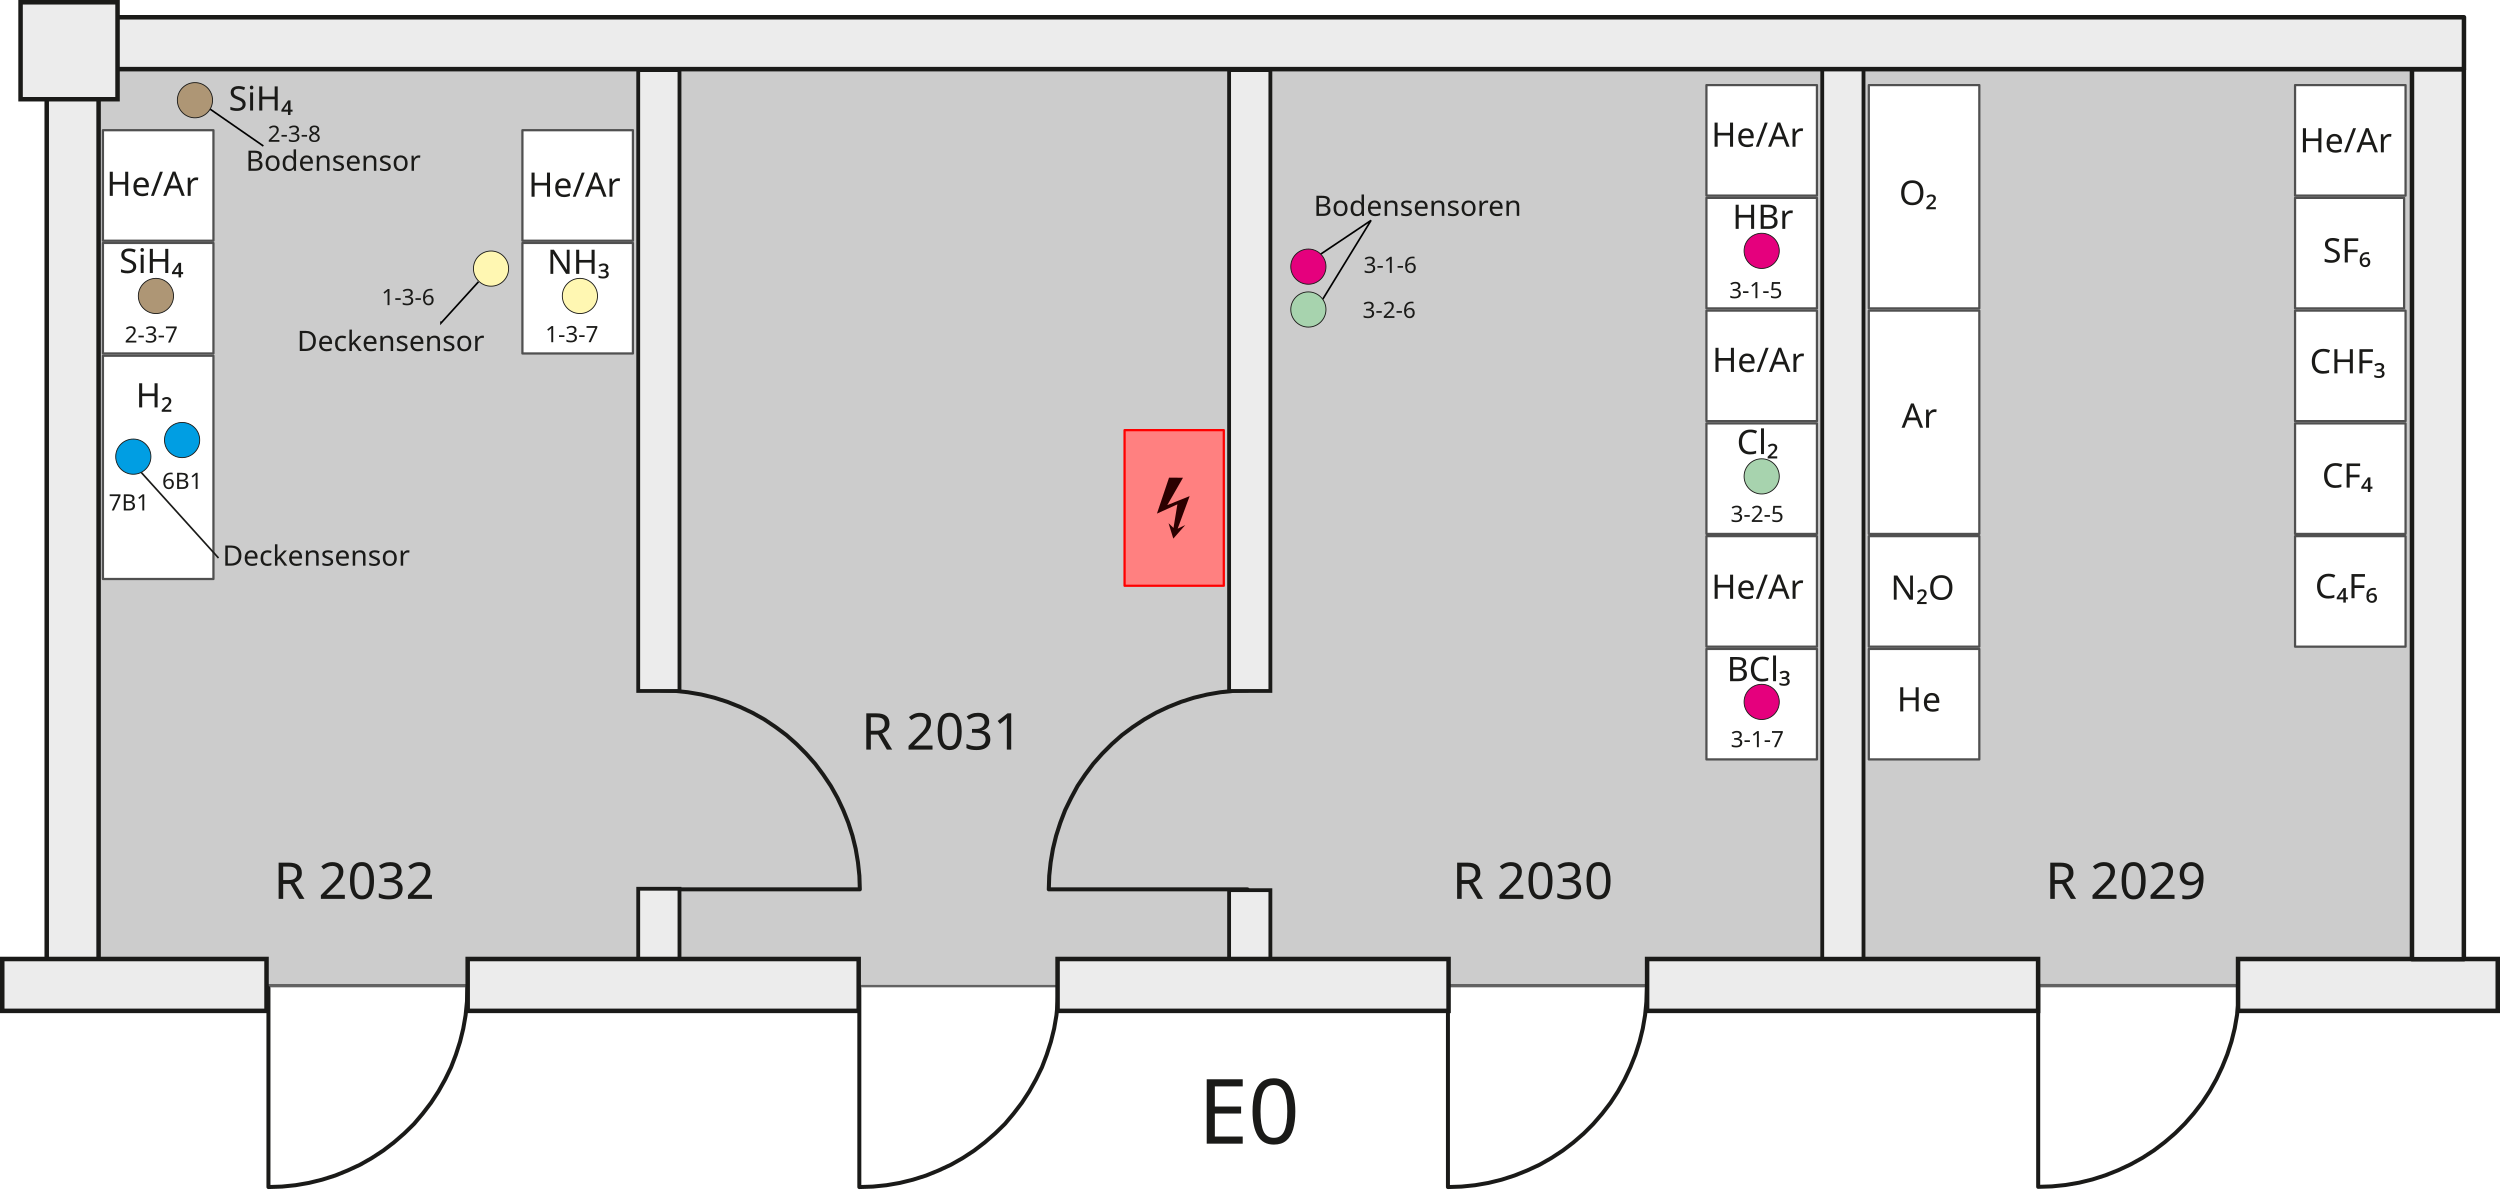
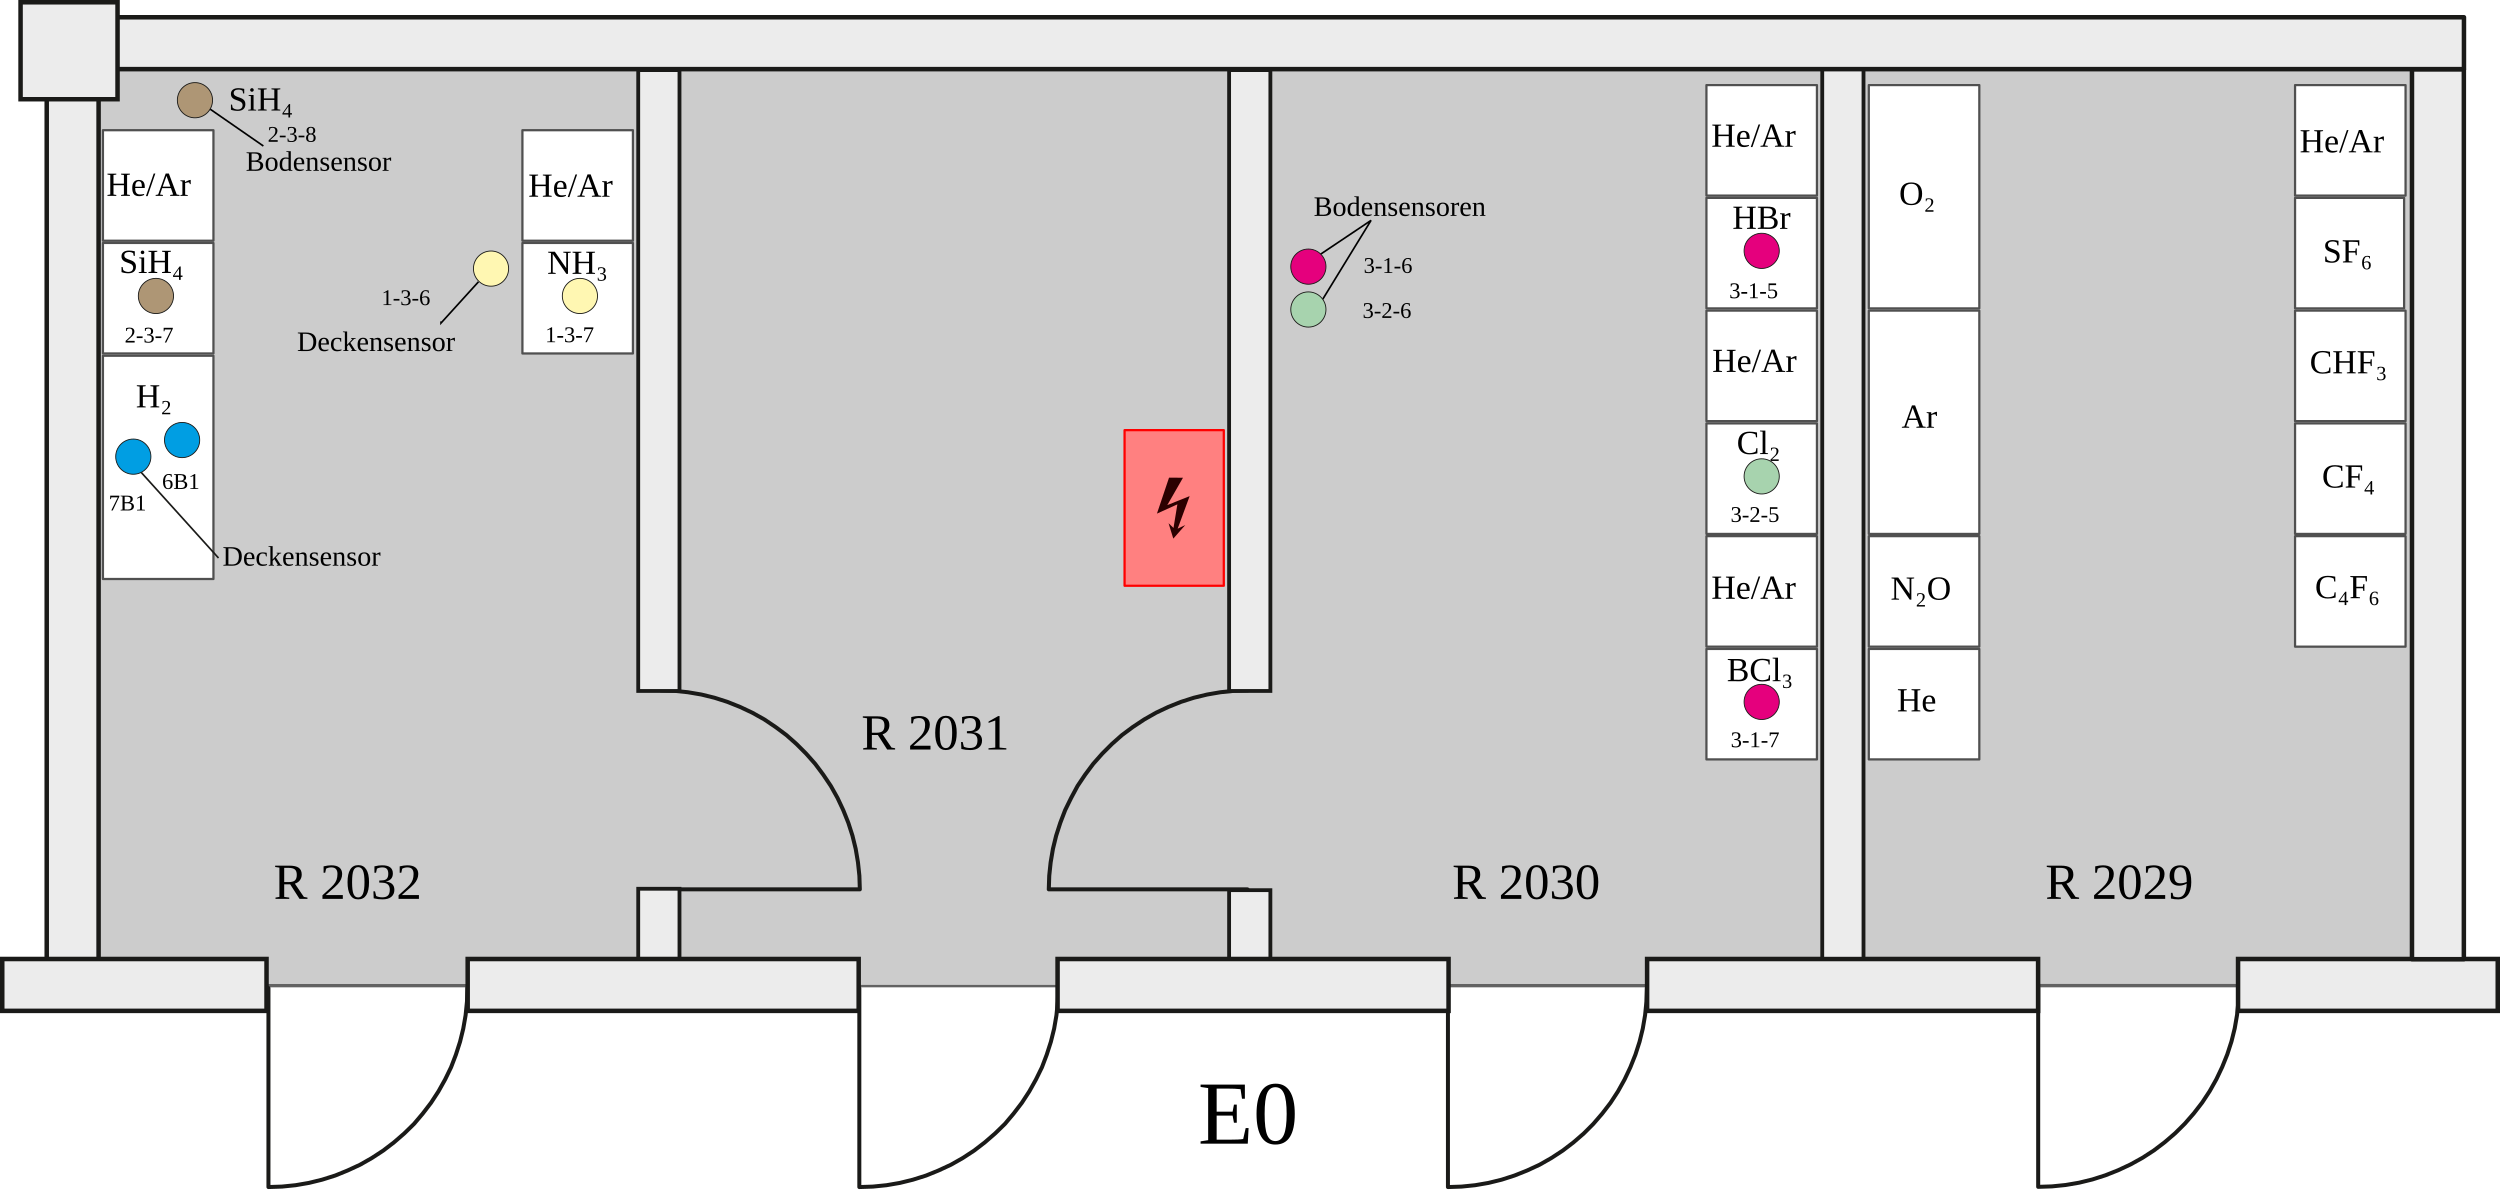
<svg xmlns="http://www.w3.org/2000/svg" xmlns:ns1="http://www.openswatchbook.org/uri/2009/osb" xmlns:xlink="http://www.w3.org/1999/xlink" height="527.233" width="1108.515" version="1.1" id="svg4136" viewBox="0 0 1108.515 527.233">
  <defs id="defs4528">
    <linearGradient ns1:paint="solid" id="linearGradient6477">
      <stop id="stop6479" offset="0" style="stop-color:#000000;stop-opacity:1;" />
    </linearGradient>
    <linearGradient ns1:paint="solid" id="linearGradient6473">
      <stop id="stop6475" offset="0" style="stop-color:#ffffff;stop-opacity:1;" />
    </linearGradient>
    <linearGradient gradientTransform="matrix(1.013289,0,0,1.144887,-15.86361,-247.7527)" gradientUnits="userSpaceOnUse" y2="290.642" x2="1081.499" y1="290.642" x1="1032.141" id="linearGradient6481" xlink:href="#linearGradient6473" />
    <linearGradient gradientTransform="matrix(1.013289,0,0,1.144889,-16.10234,-247.7434)" gradientUnits="userSpaceOnUse" y2="377.978" x2="1081.734" y1="377.978" x1="1032.377" id="linearGradient6485" xlink:href="#linearGradient6473" />
    <linearGradient gradientTransform="matrix(1.013293,0,0,1.144887,-16.19006,-247.6342)" gradientUnits="userSpaceOnUse" y2="421.556" x2="1081.816" y1="421.556" x1="1032.459" id="linearGradient6487" xlink:href="#linearGradient6473" />
    <linearGradient gradientTransform="matrix(1.013291,0,0,1.144889,-16.34344,-247.7331)" gradientUnits="userSpaceOnUse" y2="465.314" x2="1081.97" y1="465.314" x1="1032.612" id="linearGradient6489" xlink:href="#linearGradient6473" />
    <linearGradient gradientTransform="matrix(1.013289,0,0,1.14489,-11.53396,-248.0399)" gradientUnits="userSpaceOnUse" y2="509.254" x2="819.648" y1="509.254" x1="770.291" id="linearGradient6491" xlink:href="#linearGradient6473" />
    <linearGradient gradientTransform="matrix(1.013292,0,0,1.144889,-11.45245,-248.1473)" gradientUnits="userSpaceOnUse" y2="465.676" x2="819.566" y1="465.676" x1="770.208" id="linearGradient6493" xlink:href="#linearGradient6473" />
    <linearGradient gradientTransform="matrix(1.013289,0,0,1.144889,-11.05629,-248.0597)" gradientUnits="userSpaceOnUse" y2="334.582" x2="819.177" y1="334.582" x1="769.819" id="linearGradient6499" xlink:href="#linearGradient6473" />
    <linearGradient gradientTransform="matrix(1.013292,0,0,1.144889,-10.97493,-248.1677)" gradientUnits="userSpaceOnUse" y2="291.004" x2="819.094" y1="291.004" x1="769.737" id="linearGradient6501" xlink:href="#linearGradient6473" />
    <linearGradient gradientTransform="matrix(1.013292,0,0,1.133151,-12.79501,-244.7809)" gradientUnits="userSpaceOnUse" y2="313.092" x2="891.946" y1="313.092" x1="842.589" id="linearGradient6503" xlink:href="#linearGradient6473" />
    <linearGradient gradientTransform="matrix(1.013292,0,0,1.133151,-13.01084,-244.8332)" gradientUnits="userSpaceOnUse" y2="401.388" x2="892.159" y1="401.388" x1="842.802" id="linearGradient6505" xlink:href="#linearGradient6473" />
    <linearGradient gradientTransform="matrix(1.013289,0,0,1.14489,-13.02501,-250.0581)" gradientUnits="userSpaceOnUse" y2="467.344" x2="892.175" y1="467.344" x1="842.818" id="linearGradient6507" xlink:href="#linearGradient6473" />
    <linearGradient gradientTransform="matrix(1.013292,0,0,1.14489,-13.16018,-250.1805)" gradientUnits="userSpaceOnUse" y2="511.124" x2="892.307" y1="511.124" x1="842.949" id="linearGradient6509" xlink:href="#linearGradient6473" />
    <linearGradient gradientTransform="matrix(1.013289,0,0,1.144889,0.8310056,-247.067)" gradientUnits="userSpaceOnUse" y2="307.512" x2="105.77" y1="307.512" x1="56.413" id="linearGradient6515" xlink:href="#linearGradient6473" />
    <linearGradient gradientTransform="matrix(1.013289,0,0,1.144887,-5.636119,-246.781)" gradientUnits="userSpaceOnUse" y2="307.263" x2="295.713" y1="307.263" x1="246.356" id="linearGradient6517" xlink:href="#linearGradient6473" />
    <linearGradient gradientTransform="matrix(1.013292,0,0,1.144889,-5.769935,-246.9043)" gradientUnits="userSpaceOnUse" y2="351.042" x2="295.844" y1="351.042" x1="246.487" id="linearGradient6519" xlink:href="#linearGradient6473" />
    <linearGradient gradientUnits="userSpaceOnUse" y2="351.103" x2="105.954" y1="351.103" x1="56.596" id="linearGradient6511-5" xlink:href="#linearGradient6473" gradientTransform="matrix(1.013292,0,0,1.144887,0.6447852,-246.9735)" />
    <linearGradient gradientUnits="userSpaceOnUse" y2="416.951" x2="105.967" y1="416.951" x1="56.61" id="linearGradient6513-5" xlink:href="#linearGradient6473" gradientTransform="matrix(1.013292,0,0,1.133151,0.6308525,-242.4684)" />
    <linearGradient gradientUnits="userSpaceOnUse" y2="378.34" x2="819.33" y1="378.34" x1="769.973" id="linearGradient6497-0" xlink:href="#linearGradient6473" gradientTransform="matrix(1.013292,0,0,1.144889,-11.2137,-248.1575)" />
    <linearGradient gradientUnits="userSpaceOnUse" y2="421.918" x2="819.412" y1="421.918" x1="770.055" id="linearGradient6495-5" xlink:href="#linearGradient6473" gradientTransform="matrix(1.013289,0,0,1.14489,-11.29448,-248.05)" />
    <linearGradient gradientUnits="userSpaceOnUse" y2="334.221" x2="1081.581" y1="334.221" x1="1032.224" id="linearGradient6483-8" xlink:href="#linearGradient6473" gradientTransform="matrix(1,0,0,1.144889,-2.2236,-247.6456)" />
  </defs>
  <g transform="translate(-12.85894,-22.76699)" id="mainG">
-     <rect y="33.103" x="36.793" height="426.699" width="1061.545" id="Background" style="color:#000000;clip-rule:nonzero;display:inline;overflow:visible;visibility:visible;opacity:1;isolation:auto;color-interpolation:sRGB;color-interpolation-filters:linearRGB;solid-color:#000000;solid-opacity:1;fill:#cccccc;stroke:#626262;stroke-width:1.5;stroke-linecap:round;stroke-linejoin:round;stroke-miterlimit:22.926;stroke-opacity:1;color-rendering:auto;image-rendering:auto;shape-rendering:auto;text-rendering:auto;enable-background:accumulate" />
+     <rect y="33.103" x="36.793" height="426.699" width="1061.545" id="Background" style="color:#000000;clip-rule:nonzero;display:inline;overflow:visible;fill:#cccccc;stroke:#626262;stroke-width:1.5;stroke-linecap:round;stroke-linejoin:round;stroke-miterlimit:22.926;enable-background:accumulate" />
    <g id="Rooms">
-       <rect y="53.075" x="54.075" height="405.973" width="252.362" id="R2032" style="color:#000000;clip-rule:nonzero;display:inline;overflow:visible;visibility:visible;opacity:1;isolation:auto;color-interpolation:sRGB;color-interpolation-filters:linearRGB;solid-color:#000000;solid-opacity:1;fill:#cccccc;stroke:none;stroke-width:13.214;stroke-linecap:round;stroke-linejoin:round;stroke-miterlimit:4;stroke-opacity:1;color-rendering:auto;image-rendering:auto;shape-rendering:auto;text-rendering:auto;enable-background:accumulate" />
-       <rect y="54.478" x="306.853" height="405.004" width="261.8" id="R2031" style="color:#000000;clip-rule:nonzero;display:inline;overflow:visible;visibility:visible;opacity:1;isolation:auto;color-interpolation:sRGB;color-interpolation-filters:linearRGB;solid-color:#000000;solid-opacity:1;fill:#cccccc;stroke:none;stroke-width:0.734;stroke-linecap:round;stroke-linejoin:round;stroke-miterlimit:4;stroke-opacity:1;color-rendering:auto;image-rendering:auto;shape-rendering:auto;text-rendering:auto;enable-background:accumulate" />
-       <rect y="54.465" x="569.708" height="404.512" width="248.215" id="R2030" style="color:#000000;clip-rule:nonzero;display:inline;overflow:visible;visibility:visible;opacity:1;isolation:auto;color-interpolation:sRGB;color-interpolation-filters:linearRGB;solid-color:#000000;solid-opacity:1;fill:#cccccc;stroke:none;stroke-width:0.709;stroke-linecap:round;stroke-linejoin:round;stroke-miterlimit:4;stroke-opacity:1;color-rendering:auto;image-rendering:auto;shape-rendering:auto;text-rendering:auto;enable-background:accumulate" />
-       <rect y="54.413" x="841.095" height="403.768" width="241.018" id="R2029" style="color:#000000;clip-rule:nonzero;display:inline;overflow:visible;visibility:visible;opacity:1;isolation:auto;color-interpolation:sRGB;color-interpolation-filters:linearRGB;solid-color:#000000;solid-opacity:1;fill:#cccccc;stroke:none;stroke-width:0.701;stroke-linecap:round;stroke-linejoin:round;stroke-miterlimit:4;stroke-opacity:1;color-rendering:auto;image-rendering:auto;shape-rendering:auto;text-rendering:auto;enable-background:accumulate" />
+       <rect y="53.075" x="54.075" height="405.973" width="252.362" id="R2032" style="color:#000000;clip-rule:nonzero;display:inline;overflow:visible;fill:#cccccc;stroke:none;stroke-width:13.214;stroke-linecap:round;stroke-linejoin:round;stroke-miterlimit:4;enable-background:accumulate" />
+       <rect y="54.478" x="306.853" height="405.004" width="261.8" id="R2031" style="color:#000000;clip-rule:nonzero;display:inline;overflow:visible;fill:#cccccc;stroke:none;stroke-width:0.734;stroke-linecap:round;stroke-linejoin:round;stroke-miterlimit:4;enable-background:accumulate" />
+       <rect y="54.465" x="569.708" height="404.512" width="248.215" id="R2030" style="color:#000000;clip-rule:nonzero;display:inline;overflow:visible;fill:#cccccc;stroke:none;stroke-width:0.709;stroke-linecap:round;stroke-linejoin:round;stroke-miterlimit:4;enable-background:accumulate" />
+       <rect y="54.413" x="841.095" height="403.768" width="241.018" id="R2029" style="color:#000000;clip-rule:nonzero;display:inline;overflow:visible;fill:#cccccc;stroke:none;stroke-width:0.701;stroke-linecap:round;stroke-linejoin:round;stroke-miterlimit:4;enable-background:accumulate" />
    </g>
    <g id="Doors">
      <g id="g4202" transform="matrix(0,-0.8372332,-0.8507707,0,-174.2763,723.0477)">
        <path d="m 470.791,-870.226 0,0.115 -0.243,6.959 -0.733,7.074 -1.219,6.96 -1.709,6.959 -2.194,6.73 -2.683,6.592 -3.049,6.362 -3.537,6.109 -4.025,5.995 -4.268,5.65 -4.758,5.283 -5.12,5.03 -5.368,4.685 -5.732,4.203 -5.977,3.951 -6.342,3.354 -6.465,3.123 -6.708,2.526 -6.83,2.159 -6.953,1.676 -7.196,1.195 -7.075,0.735 -7.196,0.23 0,-103.54" style="fill:none;stroke:#1a1a18;stroke-width:2.116;stroke-linecap:round;stroke-linejoin:round;stroke-miterlimit:10" id="path4204" />
      </g>
      <g id="g4246" transform="matrix(0,-0.8507965,-0.8508075,0,-172.8052,728.4506)">
        <path d="m 314.47,-769.759 -7.08,0.253 -7.08,0.712 -6.961,1.195 -6.841,1.7 -6.719,2.159 -6.6,2.504 -6.361,3.124 -6.239,3.492 -5.881,3.836 -5.639,4.319 -5.401,4.548 -4.919,5.054 -4.682,5.399 -4.319,5.628 -3.841,5.881 -3.48,6.133 -3,6.478 -2.64,6.478 -2.159,6.845 -1.682,6.823 -1.199,6.96 -0.721,7.098 -0.239,7.075 103.681,0" style="fill:none;stroke:#1a1a18;stroke-width:2.087;stroke-linecap:round;stroke-linejoin:round;stroke-miterlimit:10" id="path4248" />
      </g>
      <g id="g4254" transform="matrix(0,-0.8513681,-0.8584175,0,-183.473,730.1429)">
        <path d="m 316.421,-1385.197 -7.08,0.239 -7.08,0.721 -6.96,1.199 -6.841,1.682 -6.719,2.159 -6.6,2.64 -6.361,3 -6.24,3.48 -5.88,3.841 -5.639,4.319 -5.401,4.682 -4.918,4.919 -4.682,5.401 -4.319,5.639 -3.841,5.881 -3.48,6.239 -3,6.361 -2.64,6.6 -2.159,6.719 -1.682,6.841 -1.199,6.96 -0.721,7.08 -0.239,7.08 103.681,0" style="fill:none;stroke:#1a1a18;stroke-width:2.081;stroke-linecap:round;stroke-linejoin:round;stroke-miterlimit:10" id="path4256" />
      </g>
      <g id="g4270" transform="matrix(0,-0.8509197,-0.8508747,0,-184.4705,728.04)">
        <path d="m 469.083,-576.314 -0.239,-7.076 -0.721,-6.96 -1.199,-7.076 -1.682,-6.846 -2.159,-6.73 -2.64,-6.593 -3,-6.363 -3.48,-6.225 -3.961,-5.881 -4.199,-5.651 -4.682,-5.284 -5.038,-5.031 -5.281,-4.686 -5.639,-4.204 -5.881,-3.951 -6.239,-3.492 -6.361,-2.986 -6.6,-2.641 -6.72,-2.159 -6.841,-1.677 -7.08,-1.194 -6.961,-0.735 -7.08,-0.23 0,103.672" style="fill:none;stroke:#1a1a18;stroke-width:2.086;stroke-linecap:round;stroke-linejoin:round;stroke-miterlimit:10" id="path4272" />
      </g>
      <g id="g4278" transform="matrix(0,-0.8508398,-0.8510306,0,-173.6834,714.0692)">
        <path d="m 297.554,-1077.278 -7.08,0.253 -7.08,0.712 -6.961,1.195 -6.841,1.677 -6.719,2.159 -6.6,2.642 -6.361,3.009 -6.239,3.469 -5.881,3.837 -5.639,4.341 -5.401,4.663 -4.919,4.916 -4.682,5.399 -4.318,5.651 -3.841,5.881 -3.48,6.11 -3,6.478 -2.64,6.616 -2.159,6.708 -1.682,6.846 -1.199,6.96 -0.721,7.075 -0.239,7.075 103.681,0" style="fill:none;stroke:#1a1a18;stroke-width:2.082;stroke-linecap:round;stroke-linejoin:round;stroke-miterlimit:10" id="path4280" />
      </g>
      <g id="g4286" transform="matrix(0,-0.8507726,-0.8509573,0,-173.2516,714.2812)">
        <path d="m 297.823,-462.257 -7.08,0.23 -7.08,0.712 -6.96,1.218 -6.841,1.677 -6.719,2.159 -6.6,2.527 -6.36,3.101 -6.24,3.492 -5.88,3.836 -5.639,4.319 -5.401,4.571 -4.918,5.031 -4.682,5.399 -4.319,5.651 -3.841,5.881 -3.48,6.111 -3,6.478 -2.64,6.478 -2.159,6.846 -1.681,6.845 -1.199,6.96 -0.721,7.075 -0.239,7.075 103.681,0" style="fill:none;stroke:#1a1a18;stroke-width:2.091;stroke-linecap:round;stroke-linejoin:round;stroke-miterlimit:10" id="path4288" />
      </g>
    </g>
    <g id="Cabinets">
      <path d="m 555.5,282.5 0,-69 -44,0 0,69 44,0 z" style="fill:#ff8080;stroke:#ff0000;stroke-width:1;stroke-linecap:round;stroke-linejoin:round;stroke-miterlimit:10" id="path4296" />
      <path d="m 58.5,80.5 49,0 0,49 -49,0 0,-49 z" style="fill:url(#linearGradient6515);stroke:#505050;stroke-width:1;stroke-linecap:round;stroke-linejoin:round;stroke-miterlimit:22.926" id="path4342" />
      <path d="m 58.5,130.5 49,0 0,49 -49,0 0,-49 z" style="fill:url(#linearGradient6511-5);stroke:#505050;stroke-width:1;stroke-linecap:round;stroke-linejoin:round;stroke-miterlimit:22.926" id="path4344" />
      <path d="m 244.5,80.5 49,0 0,49 -49,0 0,-49 z" style="fill:url(#linearGradient6517);stroke:#505050;stroke-width:1;stroke-linecap:round;stroke-linejoin:round;stroke-miterlimit:22.926" id="path4346" />
      <path d="m 244.5,130.5 49,0 0,49 -49,0 0,-49 z" style="fill:url(#linearGradient6519);stroke:#505050;stroke-width:1;stroke-linecap:round;stroke-linejoin:round;stroke-miterlimit:22.926" id="path4348" />
      <path d="m 58.5,180.5 49,0 0,99 -49,0 0,-99 z" style="fill:url(#linearGradient6513-5);stroke:#505050;stroke-width:1;stroke-linecap:round;stroke-linejoin:round;stroke-miterlimit:22.926" id="path4350" />
      <path d="m 769.5,60.5 49,0 0,49 -49,0 0,-49 z" style="fill:url(#linearGradient6501);stroke:#505050;stroke-width:1;stroke-linecap:round;stroke-linejoin:round;stroke-miterlimit:22.926" id="path4372" />
      <path id="path4374" style="fill:url(#linearGradient6497-0);stroke:#505050;stroke-width:1;stroke-linecap:round;stroke-linejoin:round;stroke-miterlimit:22.926" d="m 769.5,160.5 49,0 0,49 -49,0 0,-49 z" />
      <path d="m 769.5,260.5 49,0 0,49 -49,0 0,-49 z" style="fill:url(#linearGradient6493);stroke:#505050;stroke-width:1;stroke-linecap:round;stroke-linejoin:round;stroke-miterlimit:22.926" id="path4376" />
      <path d="m 769.5,110.5 49,0 0,49 -49,0 0,-49 z" style="fill:url(#linearGradient6499);stroke:#505050;stroke-width:1;stroke-linecap:round;stroke-linejoin:round;stroke-miterlimit:22.926" id="path4378" />
      <path d="m 769.5,210.5 49,0 0,49 -49,0 0,-49 z" style="fill:url(#linearGradient6495-5);stroke:#505050;stroke-width:1;stroke-linecap:round;stroke-linejoin:round;stroke-miterlimit:22.926" id="path4380" />
      <path d="m 769.5,310.5 49,0 0,49 -49,0 0,-49 z" style="fill:url(#linearGradient6491);stroke:#505050;stroke-width:1;stroke-linecap:round;stroke-linejoin:round;stroke-miterlimit:22.926" id="path4382" />
      <path d="m 1030.5,60.5 49,0 0,49 -49,0 0,-49 z" style="fill:url(#linearGradient6481);stroke:#505050;stroke-width:1;stroke-linecap:round;stroke-linejoin:round;stroke-miterlimit:22.926" id="path4408" />
      <path d="m 1030.5,160.5 49,0 0,49 -49,0 0,-49 z" style="fill:url(#linearGradient6485);stroke:#505050;stroke-width:1;stroke-linecap:round;stroke-linejoin:round;stroke-miterlimit:22.926" id="path4410" />
      <path d="m 1030.5,260.5 49,0 0,49 -49,0 0,-49 z" style="fill:url(#linearGradient6489);stroke:#505050;stroke-width:1;stroke-linecap:round;stroke-linejoin:round;stroke-miterlimit:22.926" id="path4412" />
      <path d="m 1030.5,110.5 48.357,0 0,49 -48.357,0 0,-49 z" style="fill:url(#linearGradient6483-8);stroke:#505050;stroke-width:1;stroke-linecap:round;stroke-linejoin:round;stroke-miterlimit:22.926" id="path4414" />
      <path d="m 1030.5,210.5 49,0 0,49 -49,0 0,-49 z" style="fill:url(#linearGradient6487);stroke:#505050;stroke-width:1;stroke-linecap:round;stroke-linejoin:round;stroke-miterlimit:22.926" id="path4416" />
      <path d="m 841.5,260.5 49,0 0,49 -49,0 0,-49 z" style="fill:url(#linearGradient6507);stroke:#505050;stroke-width:1;stroke-linecap:round;stroke-linejoin:round;stroke-miterlimit:22.926" id="path4438" />
      <path d="m 841.5,310.5 49,0 0,49 -49,0 0,-49 z" style="fill:url(#linearGradient6509);stroke:#505050;stroke-width:1;stroke-linecap:round;stroke-linejoin:round;stroke-miterlimit:22.926" id="path4440" />
      <path d="m 841.5,160.5 49,0 0,99 -49,0 0,-99 z" style="fill:url(#linearGradient6505);stroke:#505050;stroke-width:1;stroke-linecap:round;stroke-linejoin:round;stroke-miterlimit:22.926" id="path4442" />
      <path d="m 841.5,60.5 49,0 0,99 -49,0 0,-99 z" style="fill:url(#linearGradient6503);stroke:#505050;stroke-width:1;stroke-linecap:round;stroke-linejoin:round;stroke-miterlimit:22.926" id="path4444" />
    </g>
    <g id="Walls">
      <path id="path4218" style="fill:#ececec;stroke:#1a1a18;stroke-width:1.7;stroke-linecap:round;stroke-linejoin:miter;stroke-miterlimit:16.463" d="m 576.15,448.776 0,-31.3 -18.3,0 0,31.3 18.3,0 z" />
      <path d="m 314.15,448.15 0,-31.3 -18.3,0 0,31.3 18.3,0 z" style="fill:#ececec;stroke:#1a1a18;stroke-width:1.7;stroke-linecap:round;stroke-linejoin:miter;stroke-miterlimit:16.463" id="path4234" />
      <path d="m 33.575,60.273 23,0 0,391.149 -23,0 0,-391.149 z" style="fill:#ececec;stroke:#1a1a18;stroke-width:2;stroke-linecap:round;stroke-linejoin:miter;stroke-miterlimit:16.463" id="path4314" />
      <path d="m 220.233,448 173.367,0 0,23 -173.367,0 0,-23 z" style="fill:#ececec;stroke:#1a1a18;stroke-width:2;stroke-linecap:round;stroke-linejoin:miter;stroke-miterlimit:16.463" id="path4316" />
      <path d="m 481.792,448 173.367,0 0,23 -173.367,0 0,-23 z" style="fill:#ececec;stroke:#1a1a18;stroke-width:2;stroke-linecap:round;stroke-linejoin:miter;stroke-miterlimit:16.463" id="path4318" />
      <path d="m 743.196,448 173.367,0 0,23 -173.367,0 0,-23 z" style="fill:#ececec;stroke:#1a1a18;stroke-width:2;stroke-linecap:round;stroke-linejoin:miter;stroke-miterlimit:16.463" id="path4320" />
      <path d="m 1005.226,448 115.148,0 0,23 -115.148,0 0,-23 z" style="fill:#ececec;stroke:#1a1a18;stroke-width:2;stroke-linecap:round;stroke-linejoin:miter;stroke-miterlimit:16.463" id="path4322" />
      <path d="m 13.859,448 117.18,0 0,23 -117.18,0 0,-23 z" style="fill:#ececec;stroke:#1a1a18;stroke-width:2;stroke-linecap:round;stroke-linejoin:miter;stroke-miterlimit:16.463" id="path4324" />
      <path d="m 295.85,53.85 18.3,0 0,275.3 -18.3,0 0,-275.3 z" style="fill:#ececec;stroke:#1a1a18;stroke-width:1.7;stroke-linecap:round;stroke-linejoin:miter;stroke-miterlimit:16.463" id="path4328" />
      <path d="m 557.85,53.85 18.3,0 0,275.3 -18.3,0 0,-275.3 z" style="fill:#ececec;stroke:#1a1a18;stroke-width:1.7;stroke-linecap:round;stroke-linejoin:miter;stroke-miterlimit:16.463" id="path4332" />
      <path d="m 820.85,53.128 18.3,0 0,394.737 -18.3,0 0,-394.737 z" style="fill:#ececec;stroke:#1a1a18;stroke-width:1.7;stroke-linecap:round;stroke-linejoin:miter;stroke-miterlimit:16.463" id="path4336" />
      <path d="m 1082.344,53.454 23.001,0 0,394.615 -23.001,0 0,-394.615 z" style="fill:#ececec;stroke:#1a1a18;stroke-width:1.999;stroke-linecap:round;stroke-linejoin:round;stroke-miterlimit:16.463" id="path4340" />
-       <rect style="color:#000000;clip-rule:nonzero;display:inline;overflow:visible;visibility:visible;opacity:1;isolation:auto;color-interpolation:sRGB;color-interpolation-filters:linearRGB;solid-color:#000000;solid-opacity:1;fill:#ececec;stroke:#1a1a18;stroke-width:2;stroke-linecap:round;stroke-linejoin:round;stroke-miterlimit:16.463;stroke-opacity:1;color-rendering:auto;image-rendering:auto;shape-rendering:auto;text-rendering:auto;enable-background:accumulate" id="rect6677" width="1069.68" height="23" x="35.712" y="30.423" />
+       <rect style="color:#000000;clip-rule:nonzero;display:inline;overflow:visible;fill:#ececec;stroke:#1a1a18;stroke-width:2;stroke-linecap:round;stroke-linejoin:round;stroke-miterlimit:16.463;enable-background:accumulate" id="rect6677" width="1069.68" height="23" x="35.712" y="30.423" />
      <path d="m 64.979,66.767 0,-43 -43,0 0,43 43,0 z" style="fill:#ececec;stroke:#1a1a18;stroke-width:2;stroke-linecap:round;stroke-linejoin:miter;stroke-miterlimit:16.463" id="path4468" />
    </g>
    <g id="Labels">
      <path style="fill:#2b0000;stroke:#8e7409;stroke-width:0px;stroke-linecap:butt;stroke-linejoin:miter;stroke-opacity:1" id="lightning" d="m 531.222,234.552 -5.369,15.951 9.06,-4.106 -1.716,10.455 -2.196,-2.091 2.103,6.834 5.332,-6.044 -3.395,1.632 5.314,-14.434 -9.908,3.978 6.956,-12.126 z" />
-       <text style="font-size:15px;line-height:100%;font-family:sans-serif;text-align:start;text-anchor:start;fill:#1a1a18;stroke:none" id="text4352" x="60.069" y="109.605">
+       <text style="font-size:15px;" id="text4352" x="60.069" y="109.605">
        <tspan y="109.605" x="60.069" id="tspan6752">He/Ar</tspan>
      </text>
-       <text style="font-size:15px;line-height:100%;font-family:sans-serif;text-align:start;text-anchor:start;fill:#1a1a18;stroke:none" id="text4356" x="247.094" y="110.005">
+       <text style="font-size:15px;" id="text4356" x="247.094" y="110.005">
        <tspan y="110.005" x="247.094" id="tspan6740">He/Ar</tspan>
      </text>
-       <text style="font-size:15px;line-height:100%;font-family:sans-serif;text-align:start;text-anchor:start;fill:#1a1a18;stroke:none" id="text4360" x="65.73" y="143.805">
+       <text style="font-size:15px;" id="text4360" x="65.73" y="143.805">
        <tspan y="143.805" x="65.73" id="tspan6750">SiH₄</tspan>
      </text>
-       <text style="font-size:15px;line-height:100%;font-family:sans-serif;text-align:start;text-anchor:start;fill:#1a1a18;stroke:none" id="text4364" x="73.092" y="203.422">
-         <tspan style="font-size:15px;line-height:100%;font-family:sans-serif;text-align:start;text-anchor:start" x="73.092" y="203.422" id="tspan4366">H₂</tspan>
-       </text>
-       <text style="font-size:15px;line-height:100%;font-family:sans-serif;text-align:start;text-anchor:start;fill:#1a1a18;stroke:none" id="text4368" x="255.471" y="144.204">
+       <text style="font-size:15px;" id="text4364" x="73.092" y="203.422">
+         <tspan style="font-size:15px;line-height:100%;text-anchor:start" x="73.092" y="203.422" id="tspan4366">H₂</tspan>
+       </text>
+       <text style="font-size:15px;" id="text4368" x="255.471" y="144.204">
        <tspan y="144.204" x="255.471" id="tspan6738">NH₃</tspan>
      </text>
-       <text style="font-size:15px;line-height:100%;font-family:sans-serif;text-align:start;text-anchor:start;fill:#1a1a18;stroke:none" id="text4384" x="771.663" y="87.842">
+       <text style="font-size:15px;" id="text4384" x="771.663" y="87.842">
        <tspan y="87.842" x="771.663" id="tspan6710">He/Ar</tspan>
      </text>
-       <text style="font-size:15px;line-height:100%;font-family:sans-serif;text-align:start;text-anchor:start;fill:#1a1a18;stroke:none" id="text4388" x="772.06" y="187.695">
+       <text style="font-size:15px;" id="text4388" x="772.06" y="187.695">
        <tspan y="187.695" x="772.06" id="tspan6706">He/Ar</tspan>
      </text>
-       <text style="font-size:15px;line-height:100%;font-family:sans-serif;text-align:start;text-anchor:start;fill:#1a1a18;stroke:none" id="text4392" x="771.686" y="288.269">
+       <text style="font-size:15px;" id="text4392" x="771.686" y="288.269">
        <tspan y="288.269" x="771.686" id="tspan6712">He/Ar</tspan>
      </text>
-       <text style="font-style:normal;font-variant:normal;font-weight:normal;font-stretch:normal;font-size:15px;line-height:100%;font-family:sans-serif;-inkscape-font-specification:'sans-serif, Normal';text-align:start;writing-mode:lr-tb;text-anchor:start;fill:#1a1a18;stroke:none" id="text4396" x="778.535" y="324.802">
+       <text style="font-size:15px;" id="text4396" x="778.535" y="324.802">
        <tspan id="tspan3662" x="778.535" y="324.802">BCl₃</tspan>
      </text>
-       <text style="font-size:15px;line-height:100%;font-family:sans-serif;text-align:start;text-anchor:start;fill:#1a1a18;stroke:none" id="text4400" x="782.942" y="224.101">
+       <text style="font-size:15px;" id="text4400" x="782.942" y="224.101">
        <tspan y="224.101" x="782.942" id="tspan6704">Cl₂</tspan>
      </text>
-       <text style="font-size:15px;line-height:100%;font-family:sans-serif;text-align:start;text-anchor:start;fill:#1a1a18;stroke:none" id="text4404" x="781.002" y="124.244">
+       <text style="font-size:15px;" id="text4404" x="781.002" y="124.244">
        <tspan y="124.244" x="781.002" id="tspan4542">HBr</tspan>
      </text>
-       <text style="font-size:15px;line-height:100%;font-family:sans-serif;text-align:start;text-anchor:start;fill:#1a1a18;stroke:none" id="text4418" x="1032.531" y="90.323">
+       <text style="font-size:15px;" id="text4418" x="1032.531" y="90.323">
        <tspan y="90.323" x="1032.531" id="tspan6734">He/Ar</tspan>
      </text>
-       <text style="font-size:15px;line-height:100%;font-family:sans-serif;text-align:start;text-anchor:start;fill:#1a1a18;stroke:none" id="text4422" x="1037.004" y="188.315">
+       <text style="font-size:15px;" id="text4422" x="1037.004" y="188.315">
        <tspan y="188.315" x="1037.004" id="tspan6730">CHF₃</tspan>
      </text>
-       <text style="font-size:15px;line-height:100%;font-family:sans-serif;text-align:start;text-anchor:start;fill:#1a1a18;stroke:none" id="text4426" x="1039.331" y="288.024">
+       <text style="font-size:15px;" id="text4426" x="1039.331" y="288.024">
        <tspan y="288.024" x="1039.331" id="tspan6726">C₄F₆</tspan>
      </text>
-       <text style="font-size:15px;line-height:100%;font-family:sans-serif;text-align:start;text-anchor:start;fill:#1a1a18;stroke:none" id="text4430" x="1042.439" y="238.962">
+       <text style="font-size:15px;" id="text4430" x="1042.439" y="238.962">
        <tspan y="238.962" x="1042.439" id="tspan6728">CF₄</tspan>
      </text>
-       <text style="font-size:15px;line-height:100%;font-family:sans-serif;text-align:start;text-anchor:start;fill:#1a1a18;stroke:none" id="text4434" x="1042.853" y="139.146">
+       <text style="font-size:15px;" id="text4434" x="1042.853" y="139.146">
        <tspan y="139.146" x="1042.853" id="tspan6732">SF₆</tspan>
      </text>
-       <text style="font-size:15px;line-height:100%;font-family:sans-serif;text-align:start;text-anchor:start;fill:#1a1a18;stroke:none" id="text4446" x="851.134" y="288.669">
+       <text style="font-size:15px;" id="text4446" x="851.134" y="288.669">
        <tspan y="288.669" x="851.134" id="tspan6720">N₂O</tspan>
      </text>
-       <text style="font-size:15px;line-height:100%;font-family:sans-serif;text-align:start;text-anchor:start;fill:#1a1a18;stroke:none" id="text4450" x="853.969" y="338.203">
+       <text style="font-size:15px;" id="text4450" x="853.969" y="338.203">
        <tspan y="338.203" x="853.969" id="tspan6718">He</tspan>
      </text>
-       <text style="font-size:15px;line-height:100%;font-family:sans-serif;text-align:start;text-anchor:start;fill:#1a1a18;stroke:none" id="text4454" x="854.919" y="113.597">
+       <text style="font-size:15px;" id="text4454" x="854.919" y="113.597">
        <tspan y="113.597" x="854.919" id="tspan6724">O₂</tspan>
      </text>
-       <text style="font-size:15px;line-height:100%;font-family:sans-serif;text-align:start;text-anchor:start;fill:#1a1a18;stroke:none" id="text4458" x="856.023" y="212.429">
+       <text style="font-size:15px;" id="text4458" x="856.023" y="212.429">
        <tspan y="212.429" x="856.023" id="tspan6722">Ar</tspan>
      </text>
      <g transform="translate(-4.035311,-181.3217)" id="SensorTypes">
-         <text y="299.811" x="599.387" id="text4480" style="font-size:12.5px;line-height:100%;font-family:sans-serif;text-align:start;text-anchor:start;fill:#1a1a18;stroke:none">
+         <text y="299.811" x="599.387" id="text4480" style="font-size:12.5px;">
          <tspan id="tspan6533" x="599.387" y="299.811">Bodensensoren</tspan>
        </text>
-         <text y="279.811" x="125.857" id="text4516" style="font-size:12.5px;line-height:100%;font-family:sans-serif;text-align:start;text-anchor:start;fill:#1a1a18;stroke:none">
+         <text y="279.811" x="125.857" id="text4516" style="font-size:12.5px;">
          <tspan id="tspan6537" x="125.857" y="279.811">Bodensensor</tspan>
        </text>
-         <text y="454.908" x="115.573" id="text4528" style="font-size:12.5px;line-height:100%;font-family:sans-serif;text-align:start;text-anchor:start;fill:#1a1a18;stroke:none">
+         <text y="454.908" x="115.573" id="text4528" style="font-size:12.5px;">
          <tspan y="454.908" x="115.573" id="tspan6545">Deckensensor</tspan>
        </text>
-         <text y="359.731" x="148.599" id="text4888" style="font-size:12.5px;line-height:100%;font-family:sans-serif;text-align:start;text-anchor:start;fill:#1a1a18;stroke:none">
+         <text y="359.731" x="148.599" id="text4888" style="font-size:12.5px;">
          <tspan y="359.731" x="148.599" id="tspan6744">Deckensensor</tspan>
        </text>
      </g>
      <g transform="translate(-4.035311,-181.3217)" id="SensorLabels">
-         <text y="325.102" x="621.526" id="text4484" style="font-size:10px;line-height:100%;font-family:sans-serif;text-align:start;text-anchor:start;fill:#1a1a18;stroke:none">
+         <text y="325.102" x="621.526" id="text4484" style="font-size:10px;">
          <tspan y="325.102" x="621.526" id="tspan6698">3-1-6</tspan>
        </text>
-         <text y="345.074" x="621.056" id="text4488" style="font-size:10px;line-height:100%;font-family:sans-serif;text-align:start;text-anchor:start;fill:#1a1a18;stroke:none">
+         <text y="345.074" x="621.056" id="text4488" style="font-size:10px;">
          <tspan y="345.074" x="621.056" id="tspan6696">3-2-6</tspan>
        </text>
-         <text y="336.308" x="783.639" id="text4492" style="font-size:10px;line-height:100%;font-family:sans-serif;text-align:start;text-anchor:start;fill:#1a1a18;stroke:none">
+         <text y="336.308" x="783.639" id="text4492" style="font-size:10px;">
          <tspan y="336.308" x="783.639" id="tspan6758">3-1-5</tspan>
        </text>
-         <text y="435.526" x="784.23" id="text4496" style="font-size:10px;line-height:100%;font-family:sans-serif;text-align:start;text-anchor:start;fill:#1a1a18;stroke:none">
+         <text y="435.526" x="784.23" id="text4496" style="font-size:10px;">
          <tspan y="435.526" x="784.23" id="tspan6702">3-2-5</tspan>
        </text>
-         <text y="535.403" x="784.286" id="text4500" style="font-size:10px;line-height:100%;font-family:sans-serif;text-align:start;text-anchor:start;fill:#1a1a18;stroke:none">
+         <text y="535.403" x="784.286" id="text4500" style="font-size:10px;">
          <tspan y="535.403" x="784.286" id="tspan6716">3-1-7</tspan>
        </text>
-         <text y="266.971" x="135.578" id="text4520" style="font-size:10px;line-height:100%;font-family:sans-serif;text-align:start;text-anchor:start;fill:#1a1a18;stroke:none">
+         <text y="266.971" x="135.578" id="text4520" style="font-size:10px;">
          <tspan y="266.971" x="135.578" id="tspan6746">2-3-8</tspan>
        </text>
-         <text y="355.976" x="72.147" id="text4524" style="font-size:10px;line-height:100%;font-family:sans-serif;text-align:start;text-anchor:start;fill:#1a1a18;stroke:none">
+         <text y="355.976" x="72.147" id="text4524" style="font-size:10px;">
          <tspan y="355.976" x="72.147" id="tspan6748">2-3-7</tspan>
        </text>
-         <text y="430.419" x="65.095" id="text4532" style="font-size:10px;line-height:100%;font-family:sans-serif;text-align:start;text-anchor:start;fill:#1a1a18;stroke:none">
+         <text y="430.419" x="65.095" id="text4532" style="font-size:10px;">
          <tspan y="430.419" x="65.095" id="tspan6756">7B1</tspan>
        </text>
-         <text y="420.877" x="88.737" id="text4538" style="font-size:10px;line-height:100%;font-family:sans-serif;text-align:start;text-anchor:start;fill:#1a1a18;stroke:none">
+         <text y="420.877" x="88.737" id="text4538" style="font-size:10px;">
          <tspan y="420.877" x="88.737" id="tspan6754">6B1</tspan>
        </text>
-         <text y="339.373" x="186.044" id="text4892" style="font-size:10px;line-height:100%;font-family:sans-serif;text-align:start;text-anchor:start;fill:#1a1a18;stroke:none">
+         <text y="339.373" x="186.044" id="text4892" style="font-size:10px;">
          <tspan y="339.373" x="186.044" id="tspan6742">1-3-6</tspan>
        </text>
-         <text y="355.817" x="258.641" id="text4896" style="font-size:10px;line-height:100%;font-family:sans-serif;text-align:start;text-anchor:start;fill:#1a1a18;stroke:none">
+         <text y="355.817" x="258.641" id="text4896" style="font-size:10px;">
          <tspan y="355.817" x="258.641" id="tspan6736">1-3-7</tspan>
        </text>
      </g>
      <g transform="translate(-4.035311,-181.3217)" id="Roomnumbers">
-         <text y="602.659" x="138.255" id="text4900" style="font-size:22.5px;line-height:100%;font-family:sans-serif;text-align:start;text-anchor:start;fill:#1a1a18;stroke:none">
+         <text y="602.659" x="138.255" id="text4900" style="font-size:22.5px;">
          <tspan y="602.659" x="138.255" id="tspan6762">R 2032</tspan>
        </text>
-         <text y="536.45" x="398.827" id="text4904" style="font-size:22.5px;line-height:100%;font-family:sans-serif;text-align:start;text-anchor:start;fill:#1a1a18;stroke:none">
+         <text y="536.45" x="398.827" id="text4904" style="font-size:22.5px;">
          <tspan y="536.45" x="398.827" id="tspan6760">R 2031</tspan>
        </text>
-         <text y="602.659" x="660.803" id="text4908" style="font-size:22.5px;line-height:100%;font-family:sans-serif;text-align:start;text-anchor:start;fill:#1a1a18;stroke:none">
+         <text y="602.659" x="660.803" id="text4908" style="font-size:22.5px;">
          <tspan y="602.659" x="660.803" id="tspan6764">R 2030</tspan>
        </text>
-         <text y="602.659" x="923.803" id="text4912" style="font-size:22.5px;line-height:100%;font-family:sans-serif;text-align:start;text-anchor:start;fill:#1a1a18;stroke:none">
+         <text y="602.659" x="923.803" id="text4912" style="font-size:22.5px;">
          <tspan y="602.659" x="923.803" id="tspan6766">R 2029</tspan>
        </text>
      </g>
-       <text style="font-size:40px;line-height:100%;font-family:sans-serif;text-align:start;text-anchor:start;fill:#1a1a18;stroke:none" id="Titel" x="544.045" y="529.883">
+       <text style="font-size:40px;" id="Titel" x="544.045" y="529.883">
        <tspan y="529.883" x="544.045" id="tspan9862">E0</tspan>
      </text>
      <g transform="translate(-4.035311,-181.3217)" id="Arrows">
        <path d="m 75.18,408.766 38.605,42.75" style="fill:none;stroke:#1a1a18;stroke-width:0.75;stroke-linecap:butt;stroke-linejoin:miter;stroke-miterlimit:22.93" id="path4536" />
        <path style="fill:none;stroke:#000000;stroke-width:0.75;stroke-linecap:butt;stroke-linejoin:miter;stroke-miterlimit:4" d="m 229.061,329.028 -16.615,18.288 0,-0.703" id="path6804" />
        <path style="fill:none;stroke:#000000;stroke-width:0.75;stroke-linecap:butt;stroke-linejoin:miter;stroke-miterlimit:4" d="m 108.874,251.656 24.798,17.177" id="path6806" />
        <path style="fill:none;stroke:#000000;stroke-width:0.75;stroke-linecap:butt;stroke-linejoin:miter;stroke-miterlimit:4" d="m 603.4,336.768 21.437,-34.974 -23.062,15.451" id="path6810" />
      </g>
-       <text y="71.793" x="114.245" id="text4365" style="font-size:15px;line-height:100%;font-family:sans-serif;text-align:start;text-anchor:start;fill:#1a1a18;stroke:none">
+       <text y="71.793" x="114.245" id="text4365" style="font-size:15px;">
        <tspan id="tspan4367" x="114.245" y="71.793">SiH₄</tspan>
      </text>
    </g>
    <g id="Sensors">
      <g id="HBR">
        <path d="m 593,148.8 c -4.308,0 -7.8,-3.493 -7.8,-7.8 0,-4.308 3.492,-7.8 7.8,-7.8 4.308,0 7.8,3.492 7.8,7.8 0,4.308 -3.492,7.8 -7.8,7.8 z" style="fill:#e5007d;stroke:#1a1a18;stroke-width:0.4;stroke-miterlimit:4" id="path4470" />
        <path d="m 794,141.8 c -4.308,0 -7.8,-3.493 -7.8,-7.8 0,-4.308 3.492,-7.8 7.8,-7.8 4.308,0 7.8,3.492 7.8,7.8 0,4.308 -3.492,7.8 -7.8,7.8 z" style="fill:#e5007d;stroke:#1a1a18;stroke-width:0.4;stroke-miterlimit:4" id="path4472" />
        <path d="m 794,341.8 c -4.308,0 -7.8,-3.493 -7.8,-7.8 0,-4.308 3.492,-7.8 7.8,-7.8 4.308,0 7.8,3.492 7.8,7.8 0,4.308 -3.492,7.8 -7.8,7.8 z" style="fill:#e5007d;stroke:#1a1a18;stroke-width:0.4;stroke-miterlimit:4" id="path4474" />
      </g>
      <g id="CL2">
        <path d="m 593,167.8 c -4.308,0 -7.8,-3.493 -7.8,-7.8 0,-4.308 3.492,-7.8 7.8,-7.8 4.308,0 7.8,3.492 7.8,7.8 0,4.308 -3.492,7.8 -7.8,7.8 z" style="fill:#a7d3ae;stroke:#1a1a18;stroke-width:0.4;stroke-miterlimit:4" id="path4476" />
        <path d="m 794,241.8 c -4.308,0 -7.8,-3.493 -7.8,-7.8 0,-4.308 3.492,-7.8 7.8,-7.8 4.308,0 7.8,3.492 7.8,7.8 0,4.308 -3.492,7.8 -7.8,7.8 z" style="fill:#a7d3ae;stroke:#1a1a18;stroke-width:0.4;stroke-miterlimit:4" id="path4478" />
      </g>
      <g id="SIH4">
        <path d="m 99.304,59.398 c 4.308,0 7.8,3.492 7.8,7.8 0,4.308 -3.492,7.8 -7.8,7.8 -4.308,0 -7.8,-3.492 -7.8,-7.8 0,-4.308 3.492,-7.8 7.8,-7.8 z" style="fill:#ae9675;stroke:#1a1a18;stroke-width:0.4;stroke-miterlimit:4" id="path4504" />
        <path d="M 82,146.2 C 86.308,146.2 89.8,149.692 89.8,154 89.8,158.308 86.308,161.8 82,161.8 77.692,161.8 74.2,158.308 74.2,154 74.2,149.692 77.692,146.2 82,146.2 Z" style="fill:#ae9675;stroke:#1a1a18;stroke-width:0.4;stroke-miterlimit:4" id="path4506" />
      </g>
      <g id="NH3">
        <path d="m 270,146.2 c 4.308,0 7.8,3.492 7.8,7.8 0,4.308 -3.492,7.8 -7.8,7.8 -4.308,0 -7.8,-3.492 -7.8,-7.8 0,-4.308 3.492,-7.8 7.8,-7.8 z" style="fill:#fff7b2;stroke:#1a1a18;stroke-width:0.4;stroke-miterlimit:4" id="path4508" />
        <path d="m 230.585,134.066 c 4.308,0 7.8,3.492 7.8,7.8 0,4.308 -3.492,7.8 -7.8,7.8 -4.308,0 -7.8,-3.492 -7.8,-7.8 0,-4.308 3.492,-7.8 7.8,-7.8 z" style="fill:#fff7b2;stroke:#1a1a18;stroke-width:0.4;stroke-miterlimit:4" id="path4510" />
      </g>
      <g id="H2">
        <path d="m 71.969,217.45 c 4.308,0 7.8,3.492 7.8,7.8 0,4.308 -3.492,7.8 -7.8,7.8 -4.308,0 -7.8,-3.492 -7.8,-7.8 0,-4.308 3.492,-7.8 7.8,-7.8 z" style="fill:#009ee3;stroke:#1a1a18;stroke-width:0.4;stroke-miterlimit:4" id="path4512" />
        <path d="m 93.601,210.08 c 4.308,0 7.8,3.492 7.8,7.8 0,4.308 -3.492,7.8 -7.8,7.8 -4.308,0 -7.8,-3.492 -7.8,-7.8 0,-4.308 3.492,-7.8 7.8,-7.8 z" style="fill:#009ee3;stroke:#1a1a18;stroke-width:0.4;stroke-miterlimit:4" id="path4514" />
      </g>
    </g>
  </g>
</svg>
